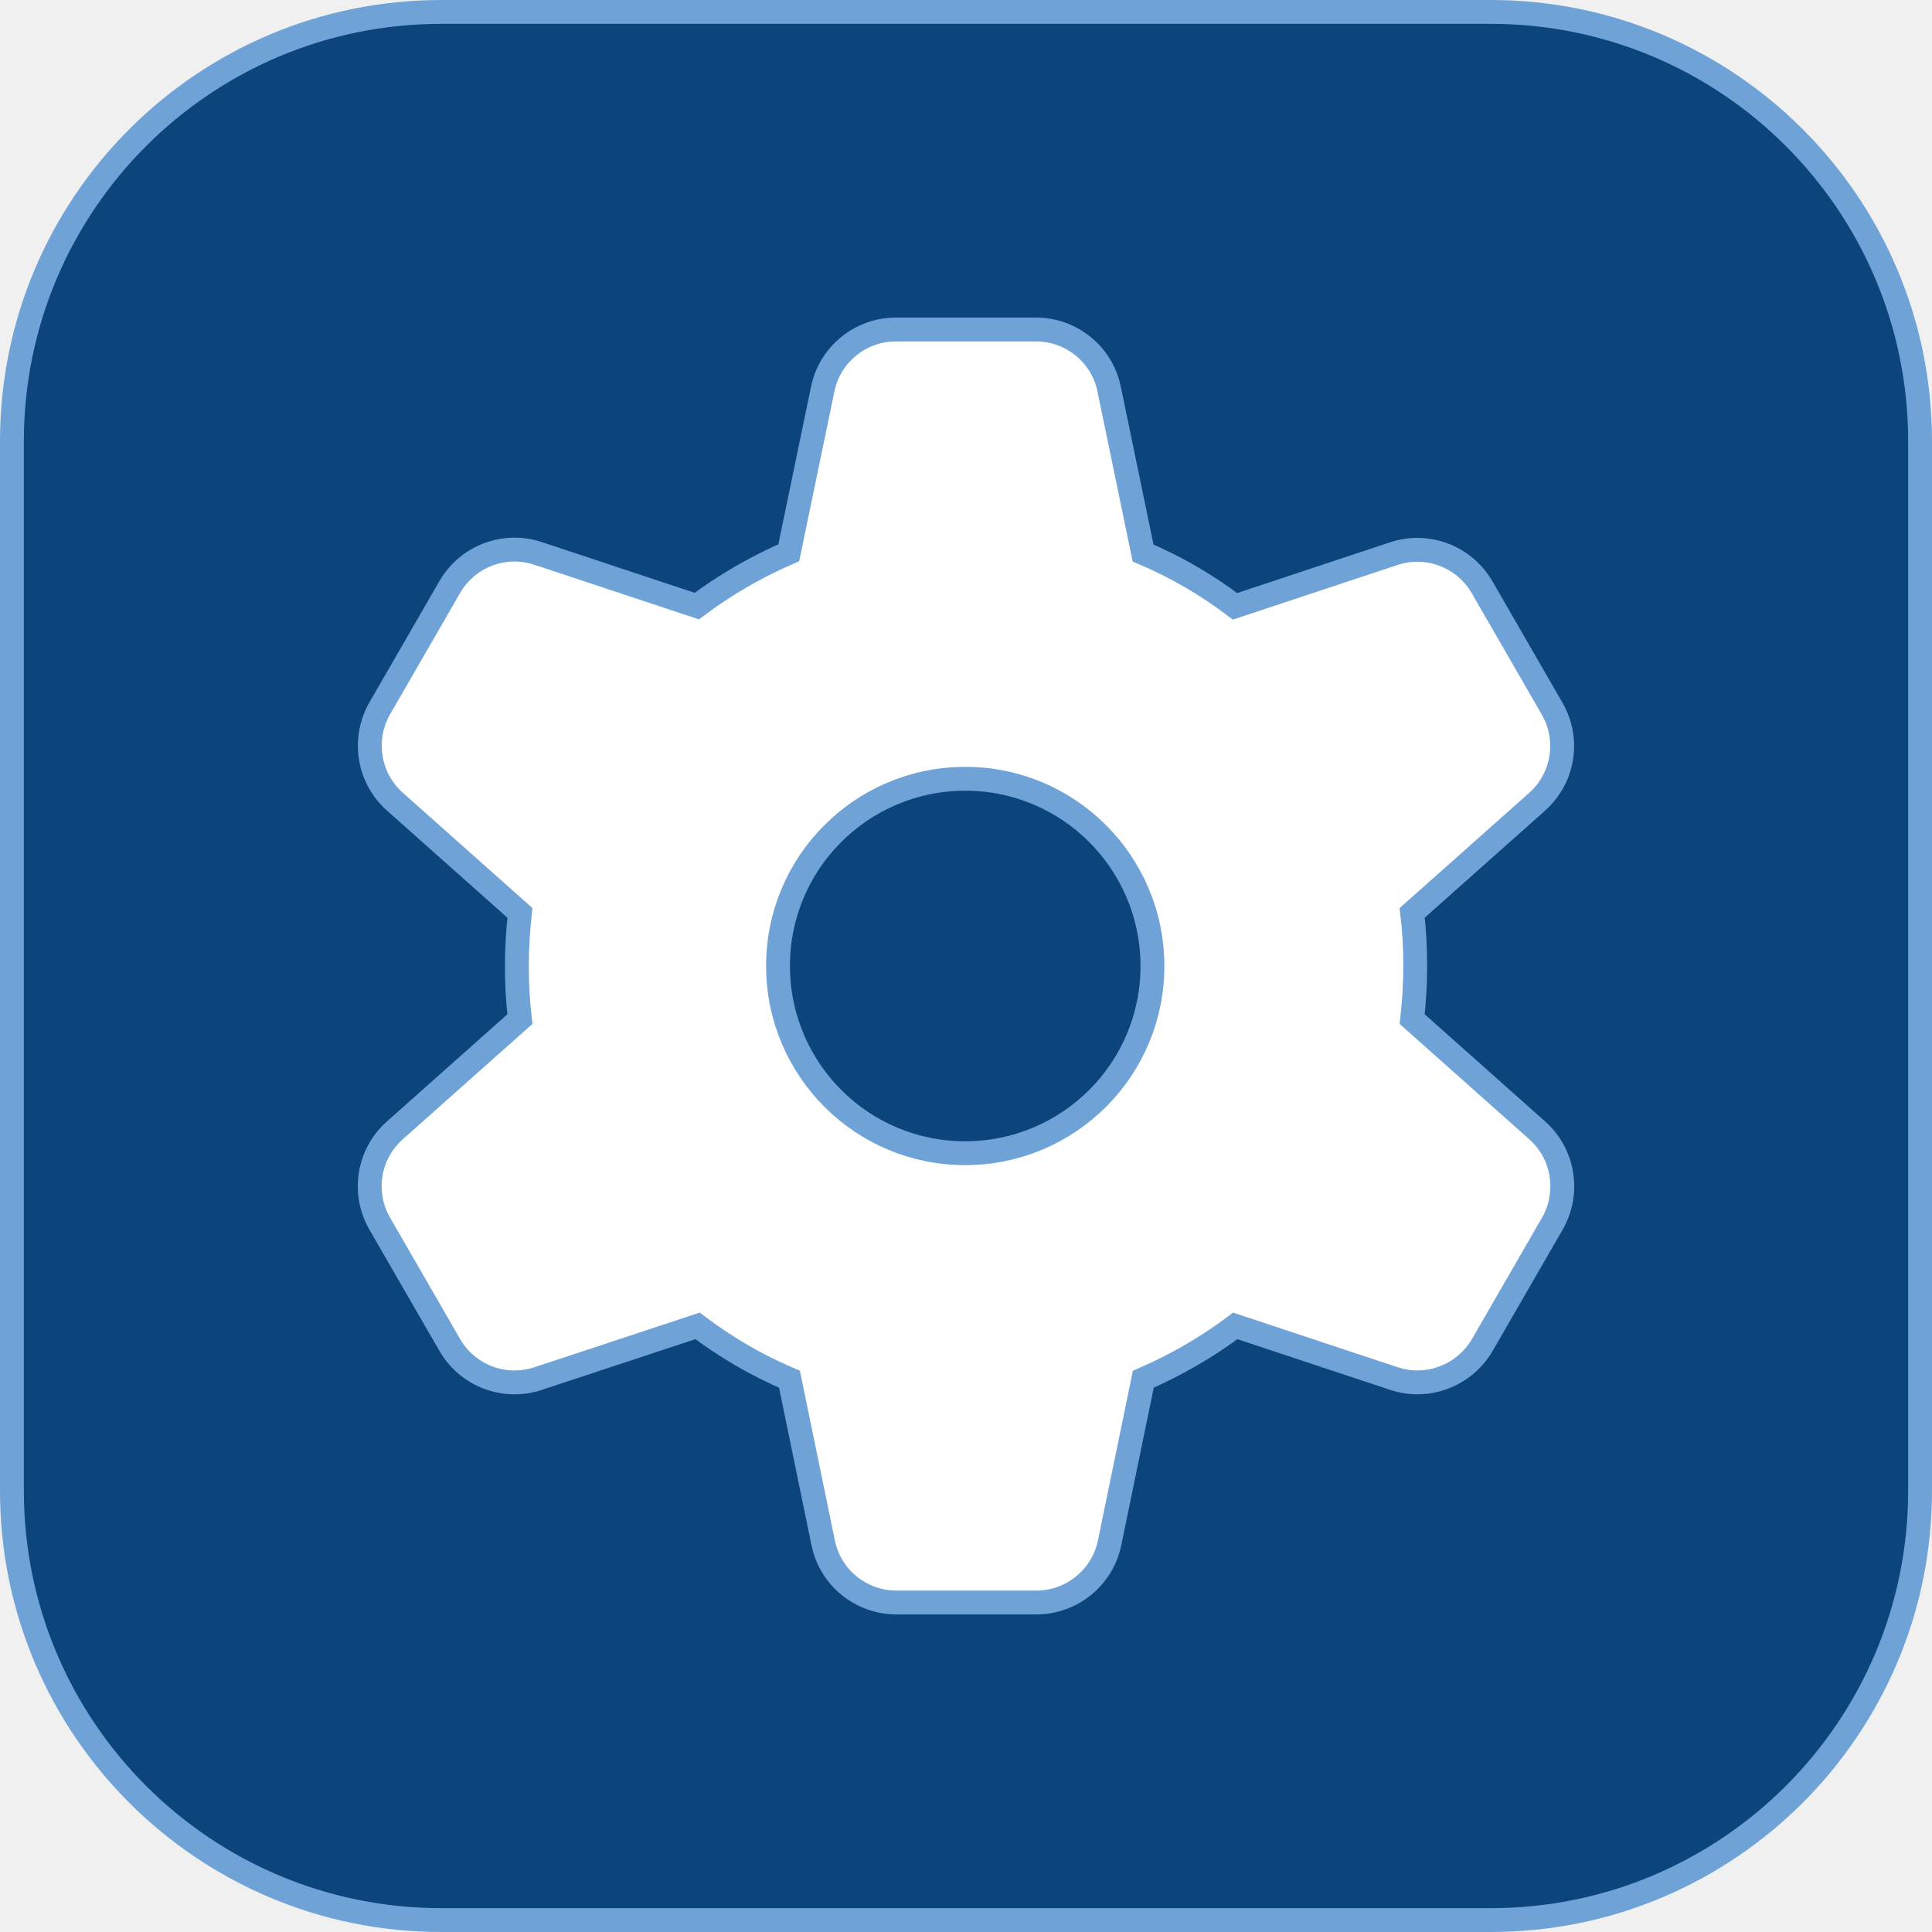
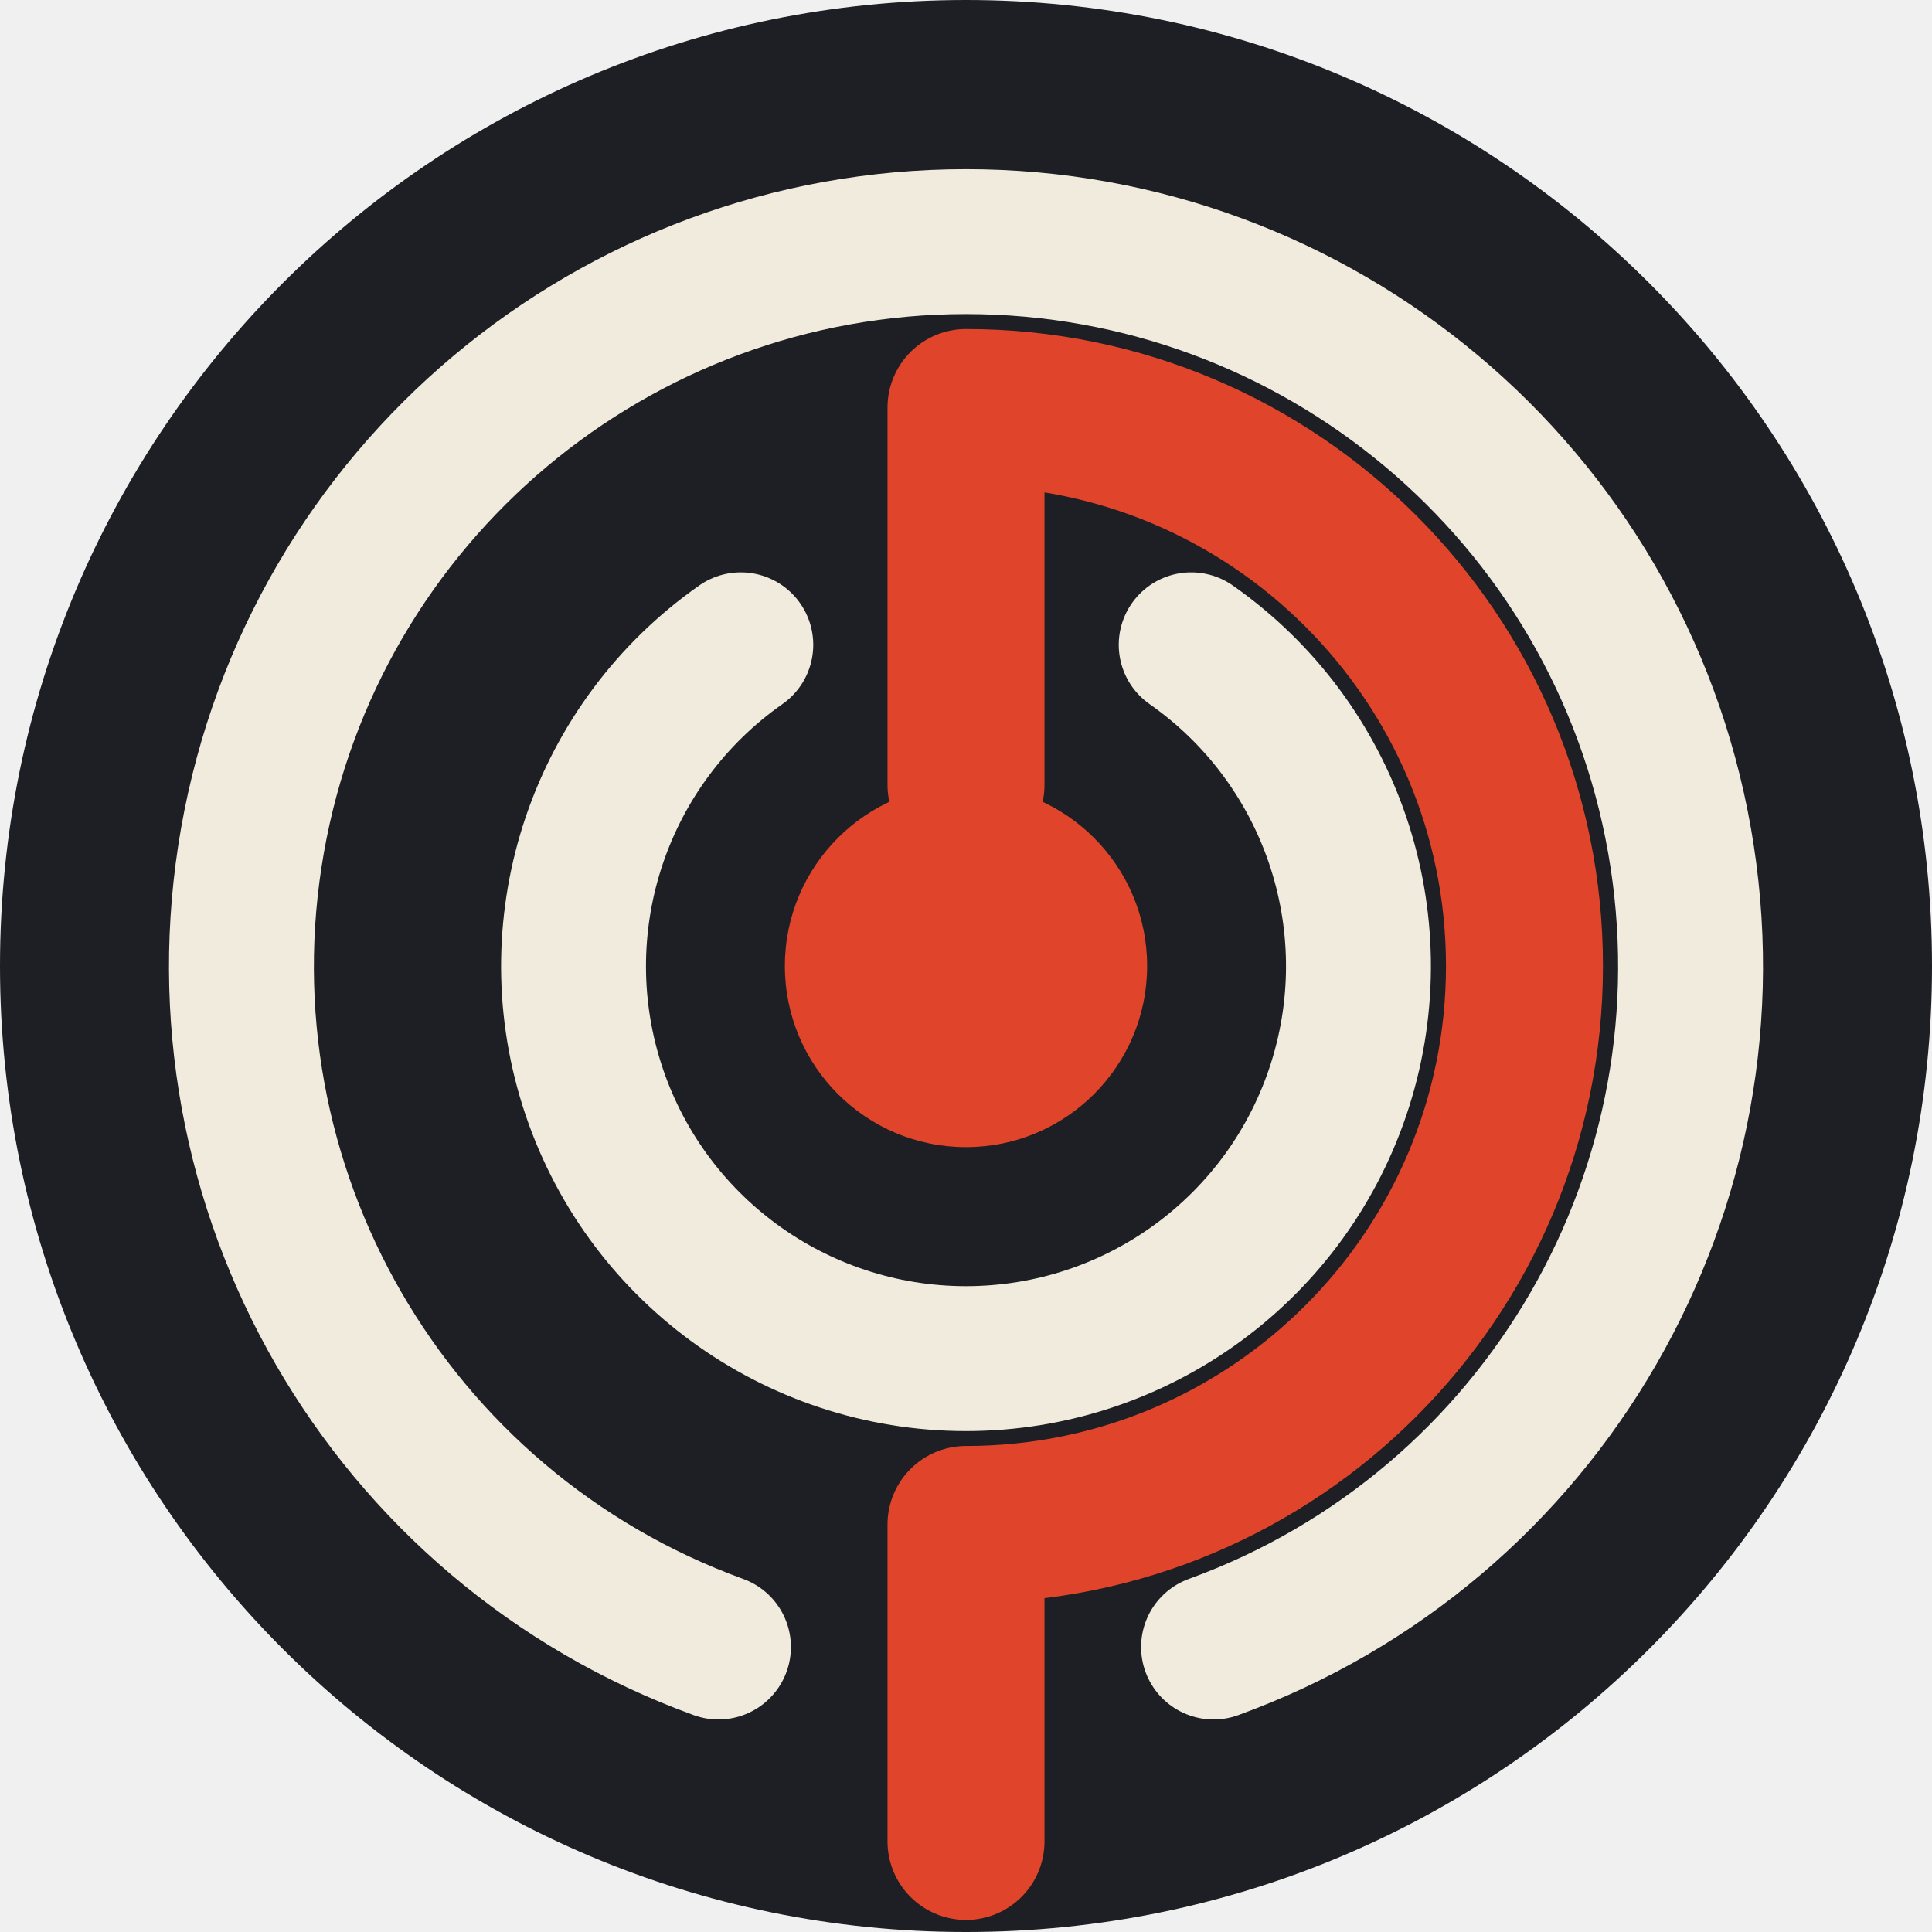
- <svg xmlns="http://www.w3.org/2000/svg" viewBox="0 0 162 162" width="162" height="162">
-   <rect x="1" y="1" width="160" height="160" rx="36" fill="#0c447c" stroke="#6fa3d7" stroke-width="2" />
-   <path d="M68.985,32.631C69.574,29.728 72.145,27.628 75.127,27.628L86.861,27.628C89.843,27.628 92.414,29.728 93.003,32.631L95.848,46.367C98.614,47.544 101.205,49.055 103.559,50.841L116.863,46.426C119.688,45.484 122.789,46.661 124.28,49.251L130.145,59.415C131.638,62.006 131.108,65.263 128.871,67.245L118.413,76.545C118.589,77.997 118.668,79.489 118.668,81C118.668,82.51 118.57,84.002 118.413,85.454L128.889,94.774C131.128,96.756 131.638,100.033 130.166,102.603L124.299,112.767C122.808,115.338 119.708,116.535 116.882,115.593L103.579,111.178C101.205,112.964 98.614,114.455 95.867,115.652L93.042,129.366C92.434,132.291 89.863,134.371 86.9,134.371L75.166,134.371C72.184,134.371 69.613,132.271 69.025,129.366L66.199,115.652C63.432,114.474 60.862,112.964 58.488,111.178L45.125,115.593C42.3,116.535 39.199,115.357 37.708,112.767L31.841,102.603C30.35,100.013 30.88,96.756 33.117,94.774L43.595,85.454C43.418,84.002 43.34,82.51 43.34,81C43.34,79.489 43.438,77.997 43.595,76.545L33.117,67.225C30.88,65.242 30.37,61.966 31.841,59.396L37.708,49.232C39.199,46.642 42.3,45.464 45.125,46.406L58.429,50.821C60.803,49.035 63.393,47.544 66.14,46.347ZM80.994,96.697C89.667,96.658 96.672,89.614 96.633,80.941C96.593,72.268 89.549,65.263 80.876,65.302C72.203,65.34 65.197,72.385 65.238,81.058C65.277,89.731 72.321,96.736 80.994,96.697" fill="#ffffff" stroke="#6fa3d7" stroke-width="2" />
+ <svg xmlns="http://www.w3.org/2000/svg" viewBox="0 0 32 32" width="32" height="32">
+   <circle cx="16" cy="16" r="16" fill="#1D1F24" />
+   <g fill="none" stroke="#F1EBDD" stroke-width="2.4" stroke-linecap="round">
+     <path d="M11.90 27.28 A12 12 0 1 1 20.10 27.28" />
+     <path d="M19.73 10.68 A6.5 6.5 0 1 1 12.27 10.68" />
+   </g>
+   <path d="M16 30.5 V25.25 A9.25 9.25 0 0 0 16 6.75 V13" fill="none" stroke="#E0452B" stroke-width="2.6" stroke-linecap="round" stroke-linejoin="round" />
+   <circle cx="16" cy="16" r="3" fill="#E0452B" />
</svg>
